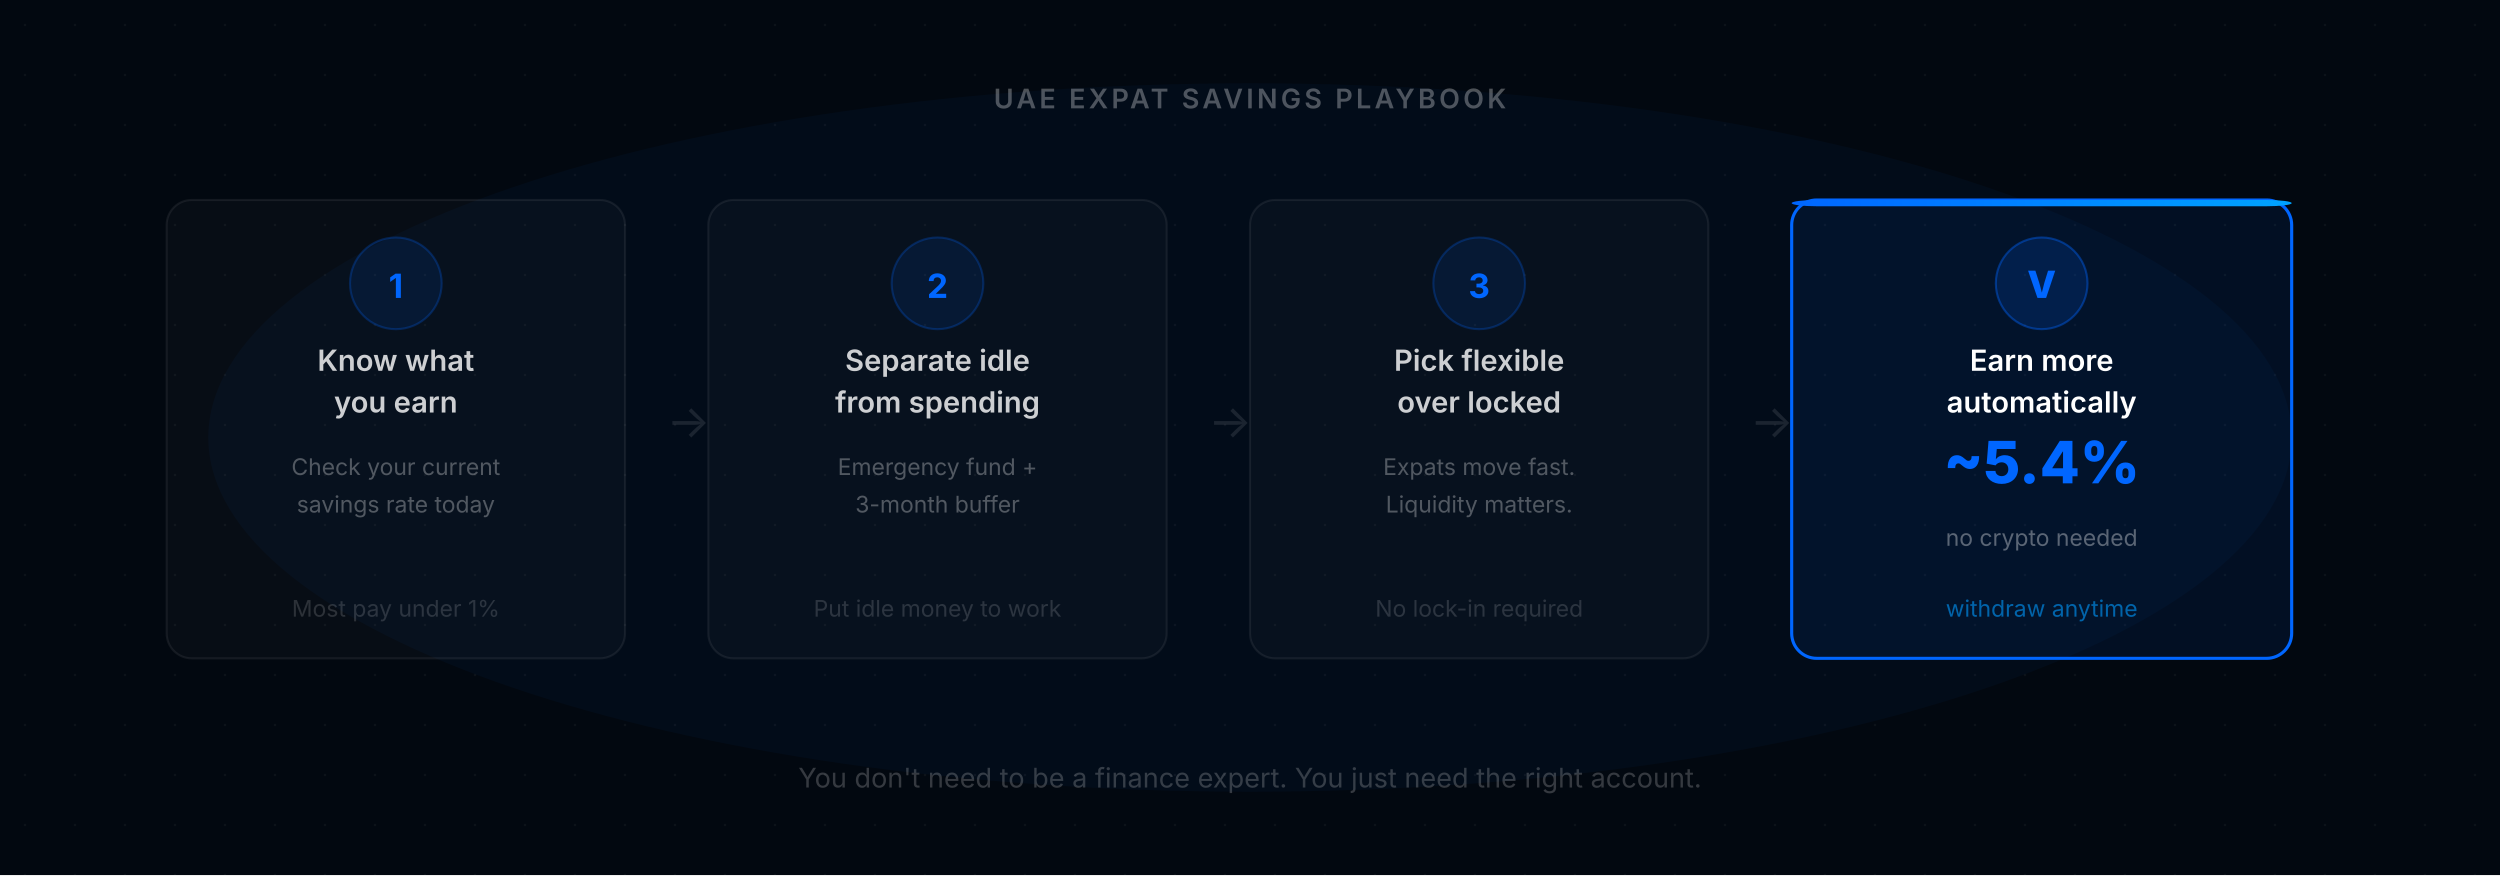
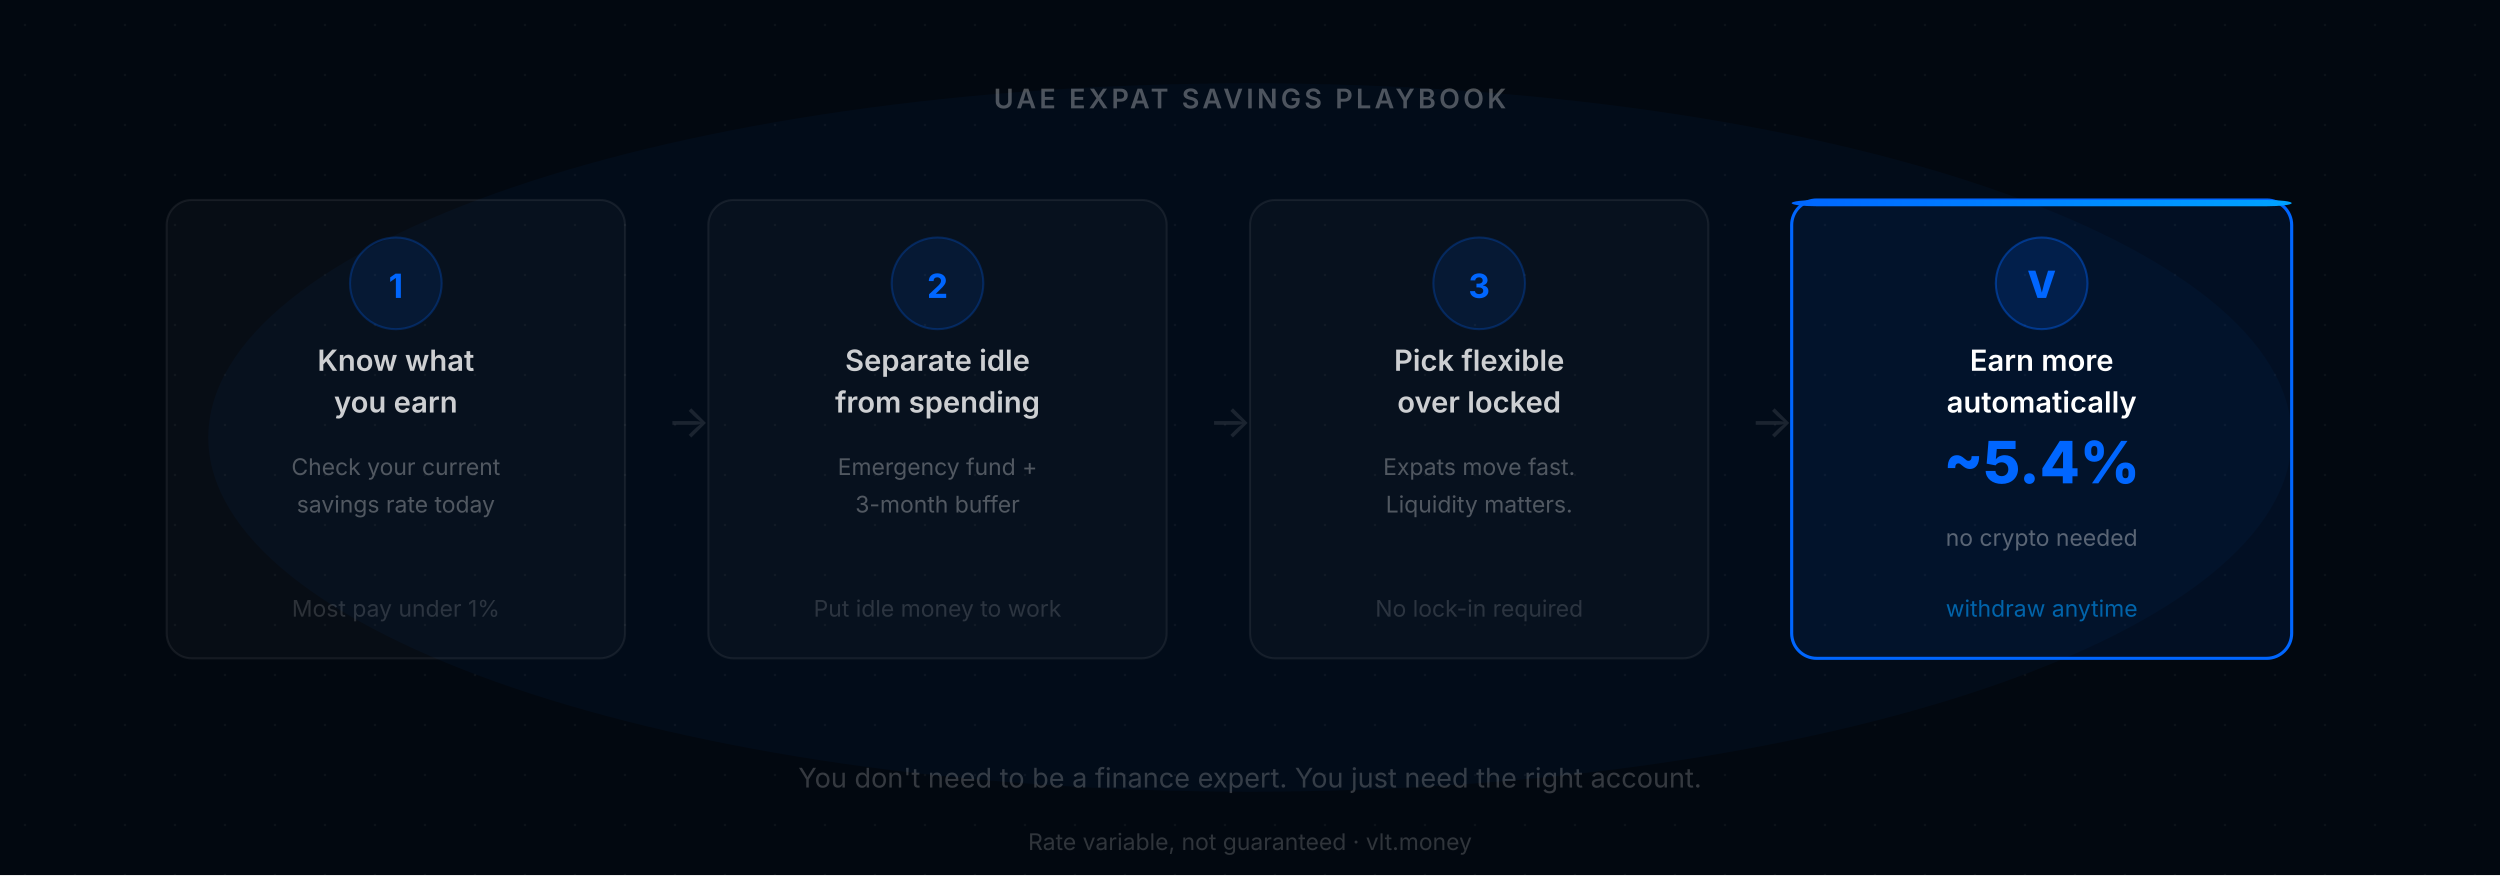
<svg xmlns="http://www.w3.org/2000/svg" width="1200" height="420">
  <defs>
    <pattern id="dots" width="24" height="24" patternUnits="userSpaceOnUse">
      <circle cx="12" cy="12" r="0.6" fill="rgba(255,255,255,0.04)" />
    </pattern>
    <linearGradient id="blueGrad" x1="0" y1="0" x2="1" y2="0">
      <stop offset="0%" stop-color="#0066FF" />
      <stop offset="100%" stop-color="#00A3FF" />
    </linearGradient>
  </defs>
  <rect width="1200" height="420" fill="#020810" />
  <rect width="1200" height="420" fill="url(#dots)" />
  <ellipse cx="600" cy="210" rx="500" ry="170" fill="rgba(0,102,255,0.04)" />
  <text x="600" y="52" text-anchor="middle" font-family="Inter, system-ui, sans-serif" font-size="13" font-weight="600" letter-spacing="0.12em" fill="rgba(255,255,255,0.3)">UAE EXPAT SAVINGS PLAYBOOK</text>
  <rect x="80" y="96" width="220" height="220" rx="12" fill="rgba(255,255,255,0.02)" stroke="rgba(255,255,255,0.07)" stroke-width="1" />
  <circle cx="190" cy="136" r="22" fill="rgba(0,102,255,0.1)" stroke="rgba(0,102,255,0.25)" stroke-width="1" />
  <text x="190" y="143" text-anchor="middle" font-family="Inter, system-ui, sans-serif" font-size="16" font-weight="700" fill="#0066FF">1</text>
  <text x="190" y="178" text-anchor="middle" font-family="Inter, system-ui, sans-serif" font-size="14" font-weight="600" fill="rgba(255,255,255,0.8)">Know what</text>
  <text x="190" y="198" text-anchor="middle" font-family="Inter, system-ui, sans-serif" font-size="14" font-weight="600" fill="rgba(255,255,255,0.8)">you earn</text>
  <text x="190" y="228" text-anchor="middle" font-family="Inter, system-ui, sans-serif" font-size="11" fill="rgba(255,255,255,0.3)">Check your current</text>
  <text x="190" y="246" text-anchor="middle" font-family="Inter, system-ui, sans-serif" font-size="11" fill="rgba(255,255,255,0.3)">savings rate today</text>
  <text x="190" y="296" text-anchor="middle" font-family="Inter, system-ui, sans-serif" font-size="11" fill="rgba(255,255,255,0.15)">Most pay under 1%</text>
  <text x="320" y="210" font-family="Inter, system-ui, sans-serif" font-size="22" fill="rgba(255,255,255,0.1)">→</text>
  <rect x="340" y="96" width="220" height="220" rx="12" fill="rgba(255,255,255,0.02)" stroke="rgba(255,255,255,0.07)" stroke-width="1" />
  <circle cx="450" cy="136" r="22" fill="rgba(0,102,255,0.1)" stroke="rgba(0,102,255,0.25)" stroke-width="1" />
  <text x="450" y="143" text-anchor="middle" font-family="Inter, system-ui, sans-serif" font-size="16" font-weight="700" fill="#0066FF">2</text>
  <text x="450" y="178" text-anchor="middle" font-family="Inter, system-ui, sans-serif" font-size="14" font-weight="600" fill="rgba(255,255,255,0.8)">Separate idle</text>
  <text x="450" y="198" text-anchor="middle" font-family="Inter, system-ui, sans-serif" font-size="14" font-weight="600" fill="rgba(255,255,255,0.8)">from spending</text>
  <text x="450" y="228" text-anchor="middle" font-family="Inter, system-ui, sans-serif" font-size="11" fill="rgba(255,255,255,0.3)">Emergency fund +</text>
  <text x="450" y="246" text-anchor="middle" font-family="Inter, system-ui, sans-serif" font-size="11" fill="rgba(255,255,255,0.3)">3-month buffer</text>
  <text x="450" y="296" text-anchor="middle" font-family="Inter, system-ui, sans-serif" font-size="11" fill="rgba(255,255,255,0.15)">Put idle money to work</text>
  <text x="580" y="210" font-family="Inter, system-ui, sans-serif" font-size="22" fill="rgba(255,255,255,0.1)">→</text>
  <rect x="600" y="96" width="220" height="220" rx="12" fill="rgba(255,255,255,0.02)" stroke="rgba(255,255,255,0.07)" stroke-width="1" />
  <circle cx="710" cy="136" r="22" fill="rgba(0,102,255,0.1)" stroke="rgba(0,102,255,0.25)" stroke-width="1" />
  <text x="710" y="143" text-anchor="middle" font-family="Inter, system-ui, sans-serif" font-size="16" font-weight="700" fill="#0066FF">3</text>
  <text x="710" y="178" text-anchor="middle" font-family="Inter, system-ui, sans-serif" font-size="14" font-weight="600" fill="rgba(255,255,255,0.8)">Pick flexible</text>
  <text x="710" y="198" text-anchor="middle" font-family="Inter, system-ui, sans-serif" font-size="14" font-weight="600" fill="rgba(255,255,255,0.8)">over locked</text>
  <text x="710" y="228" text-anchor="middle" font-family="Inter, system-ui, sans-serif" font-size="11" fill="rgba(255,255,255,0.3)">Expats move fast.</text>
  <text x="710" y="246" text-anchor="middle" font-family="Inter, system-ui, sans-serif" font-size="11" fill="rgba(255,255,255,0.3)">Liquidity matters.</text>
  <text x="710" y="296" text-anchor="middle" font-family="Inter, system-ui, sans-serif" font-size="11" fill="rgba(255,255,255,0.15)">No lock-in required</text>
  <text x="840" y="210" font-family="Inter, system-ui, sans-serif" font-size="22" fill="rgba(255,255,255,0.1)">→</text>
  <rect x="860" y="96" width="240" height="220" rx="12" fill="rgba(0,102,255,0.08)" stroke="#0066FF" stroke-width="1.5" />
  <rect x="860" y="96" width="240" height="3" rx="12" fill="url(#blueGrad)" />
  <circle cx="980" cy="136" r="22" fill="rgba(0,102,255,0.15)" stroke="rgba(0,102,255,0.4)" stroke-width="1" />
  <text x="980" y="143" text-anchor="middle" font-family="Inter, system-ui, sans-serif" font-size="18" font-weight="800" fill="#0066FF">V</text>
  <text x="980" y="178" text-anchor="middle" font-family="Inter, system-ui, sans-serif" font-size="14" font-weight="600" fill="white">Earn more</text>
  <text x="980" y="198" text-anchor="middle" font-family="Inter, system-ui, sans-serif" font-size="14" font-weight="600" fill="white">automatically</text>
  <text x="980" y="232" text-anchor="middle" font-family="Inter, system-ui, sans-serif" font-size="28" font-weight="800" fill="#0066FF">~5.4%</text>
  <text x="980" y="262" text-anchor="middle" font-family="Inter, system-ui, sans-serif" font-size="11" fill="rgba(255,255,255,0.35)">no crypto needed</text>
  <text x="980" y="296" text-anchor="middle" font-family="Inter, system-ui, sans-serif" font-size="11" fill="rgba(0,153,255,0.6)">withdraw anytime</text>
  <text x="600" y="378" text-anchor="middle" font-family="Inter, system-ui, sans-serif" font-size="13" fill="rgba(255,255,255,0.2)">You don't need to be a finance expert. You just need the right account.</text>
+   <text x="600" y="408" text-anchor="middle" font-family="Inter, system-ui, sans-serif" font-size="11" fill="rgba(255,255,255,0.18)">Rate variable, not guaranteed · vlt.money</text>
</svg>
